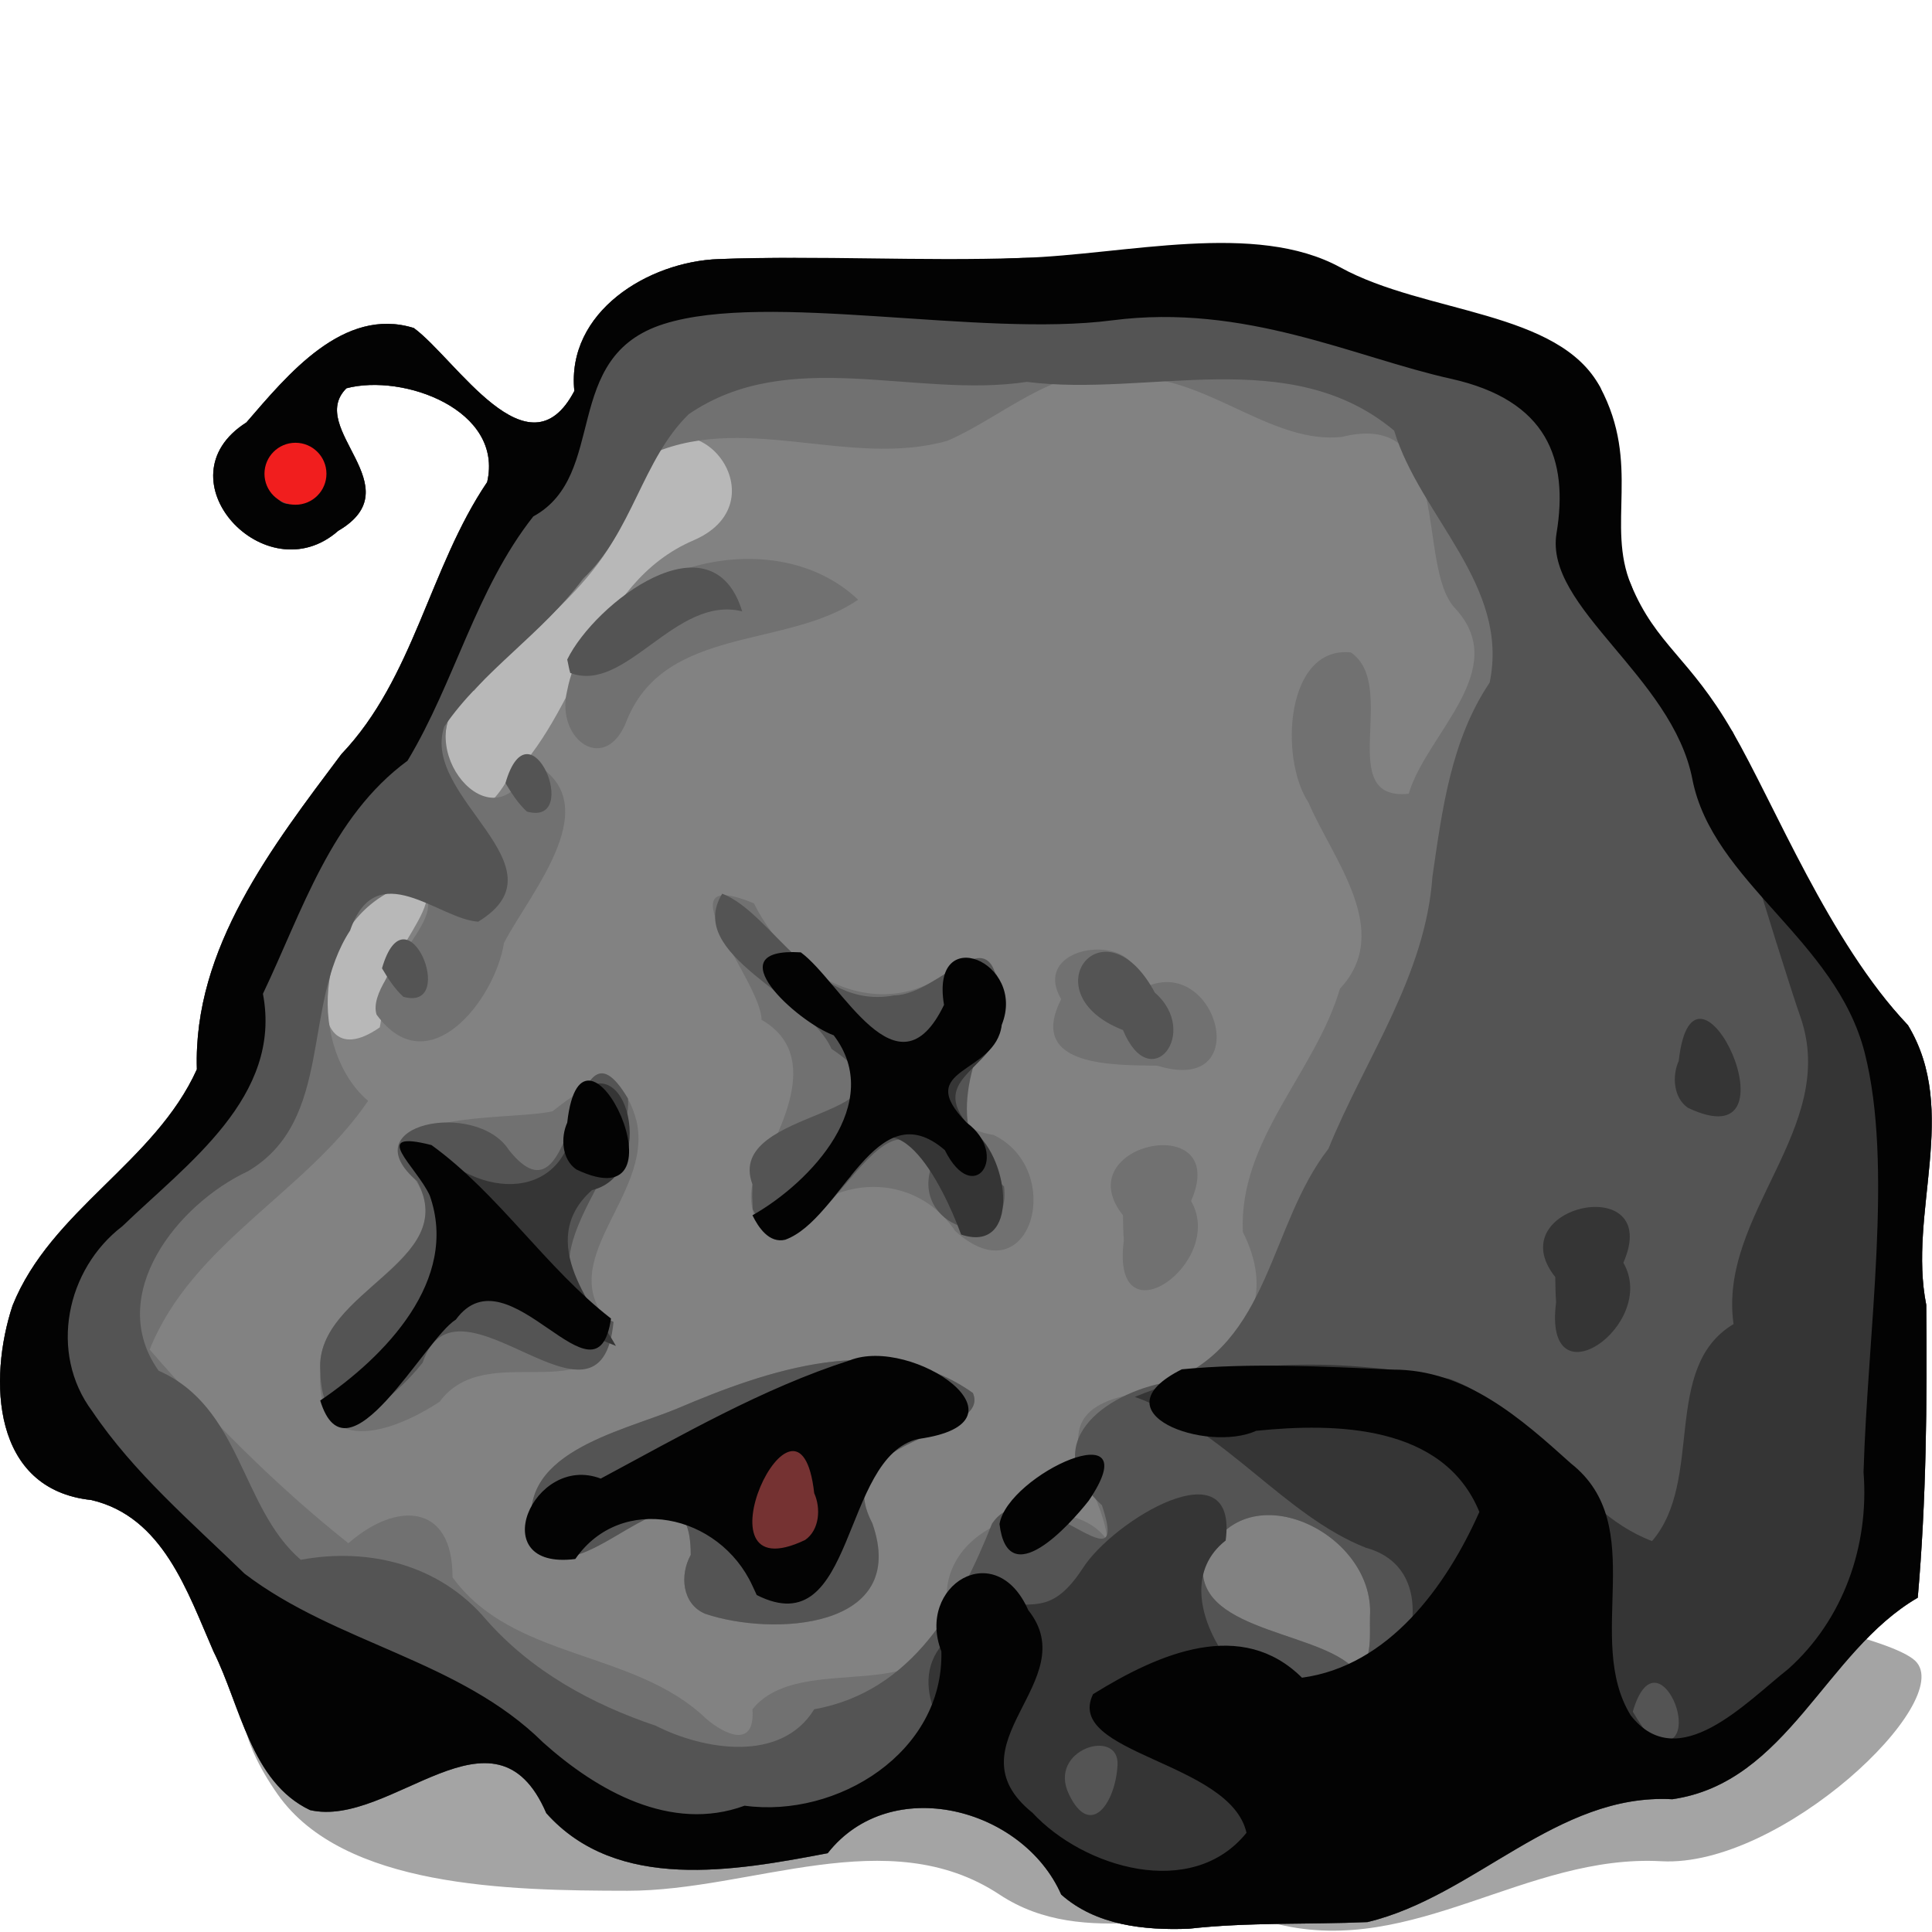
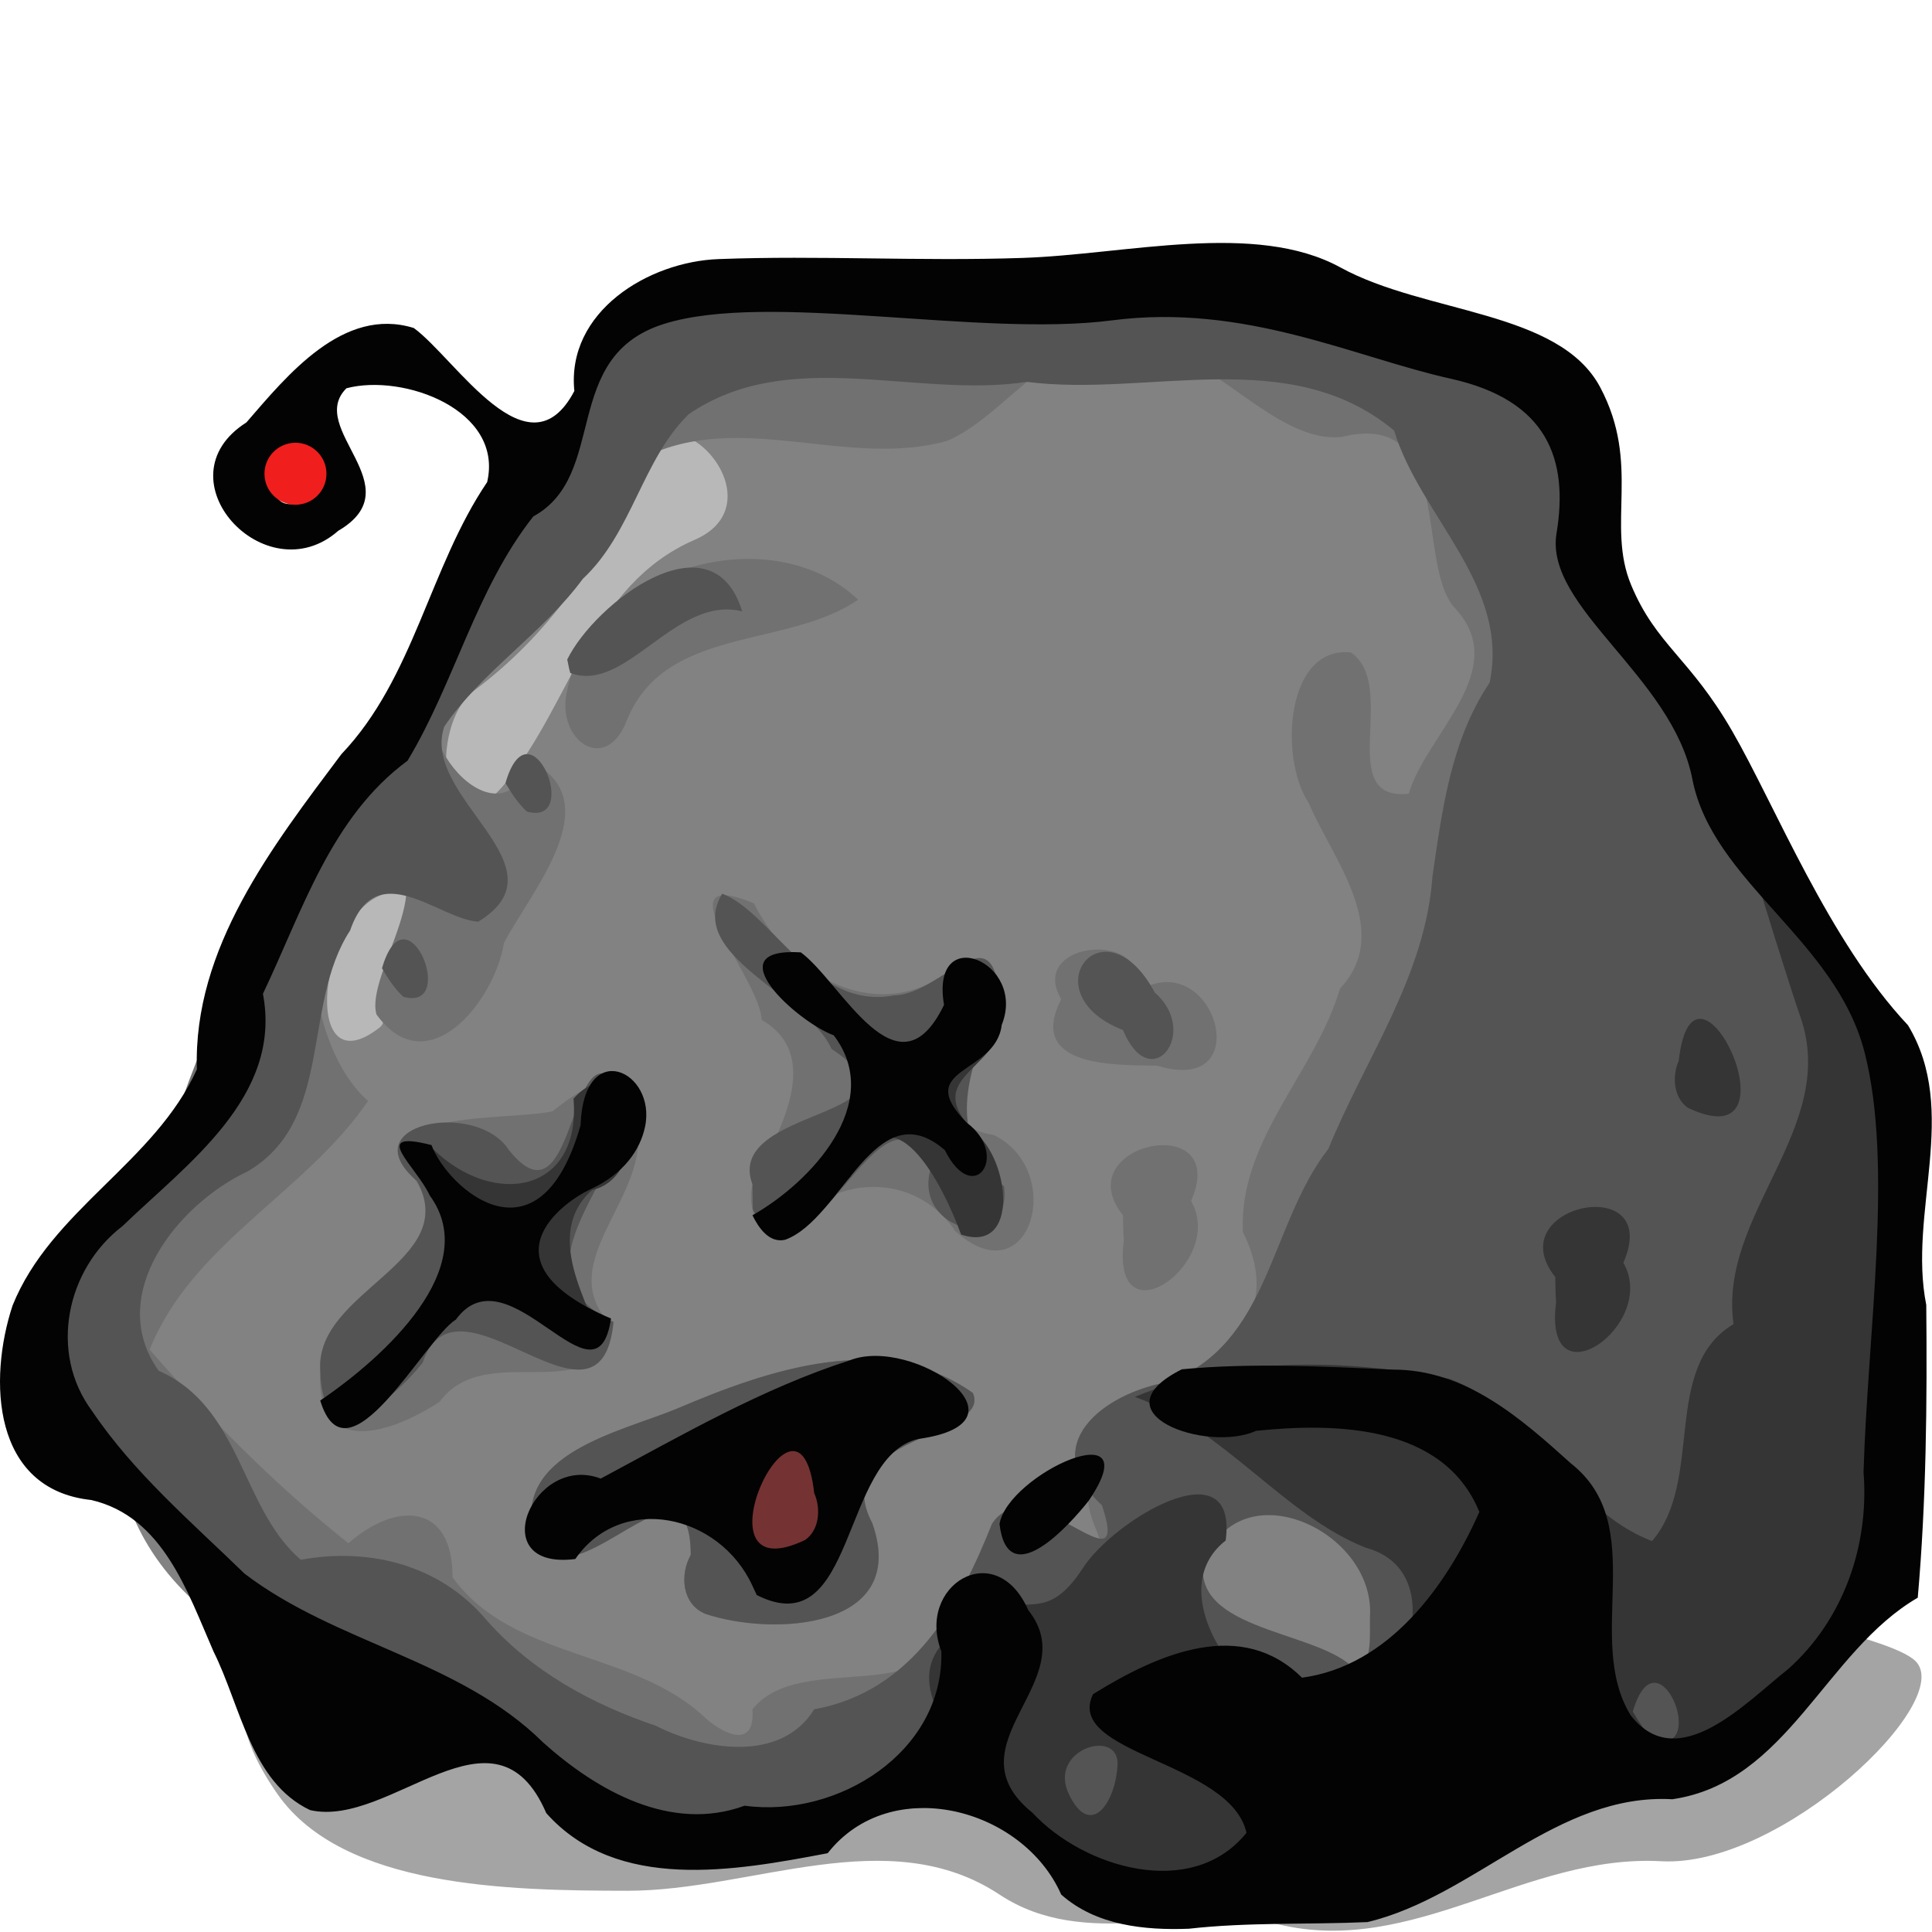
<svg xmlns="http://www.w3.org/2000/svg" width="32px" height="32px" id="svg14736">
  <defs id="defs14738" />
  <g id="layer1">
    <path id="path14782" d="M 16.555,31.38 C 14.708,30.159 12.453,31.319 10.394,31.317 C 8.41,31.315 5.688,31.264 4.602,29.724 C -0.651,22.271 30.238,26.069 31.724,27.51 C 32.409,28.174 29.497,30.937 27.518,30.828 C 25.28,30.704 23.421,32.411 21.173,31.873 C 19.689,31.517 17.985,32.326 16.555,31.38 z " style="fill:black;fill-opacity:0.359" />
    <path style="fill:#b8b8b8;fill-opacity:1" d="M 4.854,18.517 C 6.316,21.307 11.738,17.873 12.205,16.587 C 12.665,15.322 13.897,6.688 12.027,5.852 C 10.18,5.026 3.431,15.802 4.854,18.517 z " id="path5966" />
-     <path style="fill:#828282" d="M 17.046,29.906 C 15.127,28.794 14.579,30.132 12.519,29.803 C 10.535,30.129 7.437,28.664 5.629,27.938 C 5.515,26.784 3.779,27.258 3.73,26.284 C 3.462,24.633 1.866,24.948 1.12,23.668 C 0.663,22.274 1.022,21.252 2.068,20.246 C 2.761,19.427 3.742,18.581 3.824,17.397 C 4.133,16.034 4.4,15.045 5.25,13.918 C 6.163,12.537 7.378,11.406 7.751,9.735 C 8.769,8.668 8.095,7.819 9.377,7.281 C 10.027,6.397 9.855,5.449 11.208,5.266 C 12.672,4.937 14.092,4.965 15.575,4.829 C 17.769,4.796 19.971,4.735 22.158,4.966 C 23.229,6.326 25.162,5.212 26.102,6.726 C 26.522,7.767 26.097,8.966 26.615,10.002 C 26.928,10.964 27.674,11.687 28.291,12.434 C 29.07,14.208 29.079,15.246 30.299,16.754 C 31.12,18.327 30.239,20.107 30.563,21.765 C 30.587,23.562 30.588,25.365 30.385,27.153 C 28.844,28.075 28.66,29.254 26.67,29.399 C 24.444,29.021 23.619,31.273 21.397,30.622 C 19.887,30.379 18.404,30.96 17.046,29.906 z M 6.327,16.549 C 6.255,15.9 7.972,14.321 6.402,14.796 C 5.264,14.992 4.862,18.01 6.29,17.017 C 6.323,16.863 6.328,16.706 6.327,16.549 z M 8.372,12.97 C 9.642,11.801 9.783,9.67 11.504,8.942 C 12.996,8.283 11.437,6.328 10.512,7.725 C 10.453,9.405 8.839,10.293 7.853,11.438 C 6.893,11.745 7.471,14.431 8.372,12.97 z " id="path5964" />
-     <path style="fill:#717171" d="M 17.577,31.38 C 16.941,29.938 14.751,29.367 13.709,30.695 C 12.178,30.986 10.219,31.346 9.048,30.031 C 8.195,28.051 6.473,30.286 5.136,29.981 C 4.156,29.516 3.986,28.253 3.537,27.355 C 3.105,26.368 2.701,25.121 1.512,24.845 C -0.131,24.671 -0.197,22.851 0.208,21.624 C 0.843,20.042 2.565,19.255 3.261,17.711 C 3.197,15.704 4.515,14.014 5.654,12.492 C 6.858,11.229 7.11,9.403 8.069,7.985 C 8.345,6.79 6.681,6.182 5.738,6.431 C 5.067,7.1 6.849,8.062 5.602,8.792 C 4.399,9.851 2.62,7.924 4.081,6.997 C 4.759,6.214 5.686,5.07 6.854,5.433 C 7.552,5.944 8.751,7.927 9.513,6.476 C 9.38,5.165 10.736,4.332 11.907,4.291 C 13.582,4.228 15.26,4.363 16.938,4.272 C 18.694,4.247 20.454,4.246 22.202,4.43 C 23.274,5.791 25.564,4.9 26.504,6.414 C 26.923,7.454 26.499,8.653 27.017,9.69 C 27.333,10.649 28.069,11.376 28.695,12.117 C 29.487,13.835 30.292,15.587 31.602,16.981 C 32.463,18.405 31.599,20.083 31.905,21.614 C 31.92,23.231 31.906,24.851 31.764,26.463 C 30.231,27.353 29.605,29.526 27.699,29.801 C 25.785,29.696 24.432,31.409 22.649,31.836 C 21.679,31.879 20.674,31.835 19.69,31.946 C 18.954,31.974 18.151,31.891 17.577,31.38 z M 12.463,28.311 C 13.285,27.285 15.635,28.394 15.699,26.684 C 15.44,25.158 17.722,24.597 18.338,25.511 C 18.295,24.664 17.111,23.477 18.629,23.119 C 20.004,22.846 21.364,21.947 20.585,20.405 C 20.518,18.874 21.784,17.768 22.194,16.375 C 23.088,15.42 22.068,14.225 21.672,13.291 C 21.184,12.554 21.297,10.696 22.374,10.806 C 23.18,11.357 22.092,13.277 23.333,13.147 C 23.624,12.154 25.041,11.097 24.106,10.081 C 23.432,9.38 24.107,6.77 22.223,7.237 C 21.112,7.356 20.089,6.334 18.926,6.258 C 17.665,5.854 16.729,6.85 15.695,7.3 C 14.048,7.767 12.269,6.786 10.679,7.571 C 10.336,9.331 8.83,10.45 7.602,11.595 C 6.837,12.494 8.266,14.088 8.791,12.612 C 10.107,13.274 8.794,14.762 8.348,15.617 C 8.198,16.564 7.091,17.975 6.237,16.805 C 6.03,16.144 7.909,14.857 6.657,14.679 C 5.11,15.286 5.14,17.419 6.097,18.234 C 5.062,19.756 3.185,20.592 2.479,22.353 C 3.483,23.512 4.569,24.606 5.771,25.561 C 6.561,24.864 7.501,24.893 7.495,26.125 C 8.499,27.505 10.5,27.319 11.694,28.465 C 11.991,28.722 12.509,28.979 12.463,28.311 z M 11.441,25.754 C 11.437,23.762 9.422,26.765 8.85,25.448 C 8.472,24.078 10.263,23.722 11.205,23.335 C 12.706,22.694 14.637,22.02 16.114,23.072 C 16.434,23.816 13.682,23.777 14.448,25.229 C 15.07,26.996 12.786,27.105 11.679,26.729 C 11.293,26.566 11.257,26.082 11.441,25.754 z M 5.304,22.686 C 5.224,21.361 7.843,20.8 6.811,19.448 C 6.129,18.37 8.443,18.567 9.152,18.406 C 9.699,17.973 10.286,17.576 10.545,18.577 C 10.819,19.826 9.107,20.892 10.126,21.956 C 9.874,23.387 8.062,22.155 7.282,23.217 C 6.484,23.744 5.216,24.167 5.304,22.686 z M 18.6,20.129 C 17.65,18.933 20.397,18.365 19.728,19.892 C 20.319,20.918 18.391,22.267 18.614,20.545 C 18.603,20.407 18.603,20.268 18.6,20.129 z M 12.463,19.618 C 12.904,18.753 13.652,17.492 12.614,16.891 C 12.608,16.242 10.889,14.308 12.487,14.961 C 13.174,16.345 14.813,17.045 15.949,15.876 C 17.809,16.054 14.599,18.498 16.457,18.798 C 17.674,19.39 17.063,21.513 15.822,20.39 C 15.094,19.317 13.596,19.484 12.985,20.506 C 12.536,20.55 12.371,19.962 12.463,19.618 z M 17.577,16.549 C 16.993,15.559 19.15,15.388 18.792,16.453 C 20.091,15.562 20.883,18.181 19.169,17.651 C 18.479,17.639 16.997,17.686 17.577,16.549 z M 9.395,11.435 C 9.787,9.429 12.747,8.54 14.213,9.933 C 13.037,10.744 11.043,10.362 10.394,11.902 C 10.049,12.863 9.19,12.256 9.395,11.435 z M 22.691,26.777 C 22.784,25.327 20.454,24.283 19.924,25.947 C 19.847,27.062 22.006,27.02 22.489,27.713 C 22.738,27.474 22.683,27.085 22.691,26.777 z " id="path5962" />
-     <path style="fill:#545454" d="M 17.577,31.38 C 16.941,29.938 14.751,29.367 13.709,30.695 C 12.178,30.986 10.219,31.346 9.048,30.031 C 8.195,28.051 6.473,30.286 5.136,29.981 C 4.156,29.516 3.986,28.253 3.537,27.355 C 3.105,26.368 2.701,25.121 1.512,24.845 C -0.131,24.671 -0.197,22.851 0.208,21.624 C 0.843,20.042 2.565,19.255 3.261,17.711 C 3.197,15.704 4.515,14.014 5.654,12.492 C 6.858,11.229 7.11,9.403 8.069,7.985 C 8.345,6.79 6.681,6.182 5.738,6.431 C 5.067,7.1 6.849,8.062 5.602,8.792 C 4.399,9.851 2.62,7.924 4.081,6.997 C 4.759,6.214 5.686,5.07 6.854,5.433 C 7.552,5.944 8.751,7.927 9.513,6.476 C 9.38,5.165 10.736,4.332 11.907,4.291 C 13.582,4.228 15.26,4.363 16.938,4.272 C 18.694,4.247 20.454,4.246 22.202,4.43 C 23.274,5.791 25.564,4.9 26.504,6.414 C 26.923,7.454 26.499,8.653 27.017,9.69 C 27.333,10.649 28.069,11.376 28.695,12.117 C 29.487,13.835 30.292,15.587 31.602,16.981 C 32.463,18.405 31.599,20.083 31.905,21.614 C 31.92,23.231 31.906,24.851 31.764,26.463 C 30.231,27.353 29.605,29.526 27.699,29.801 C 25.785,29.696 24.432,31.409 22.649,31.836 C 21.679,31.879 20.674,31.835 19.69,31.946 C 18.954,31.974 18.151,31.891 17.577,31.38 z M 13.486,28.311 C 15.123,28.017 15.902,26.569 16.431,25.236 C 17.088,24.256 18.756,26.451 18.252,24.932 C 17.162,23.931 18.281,23.074 19.348,22.89 C 21.043,22.25 21.017,20.295 22.003,19.027 C 22.609,17.536 23.609,16.171 23.726,14.518 C 23.886,13.414 24.034,12.255 24.673,11.307 C 25.01,9.694 23.523,8.557 23.091,7.132 C 21.363,5.688 19.023,6.582 17.008,6.325 C 15.159,6.605 13.074,5.721 11.408,6.86 C 10.637,7.611 10.472,8.823 9.654,9.587 C 8.987,10.492 7.986,11.116 7.359,12.033 C 6.956,13.211 9.418,14.35 7.921,15.266 C 7.269,15.228 6.232,14.155 5.799,15.412 C 4.994,16.642 5.536,18.554 4.106,19.4 C 2.945,19.941 1.736,21.446 2.627,22.703 C 4.004,23.311 3.984,24.975 4.982,25.835 C 6.102,25.628 7.277,25.911 8.048,26.822 C 8.804,27.684 9.811,28.23 10.862,28.584 C 11.653,28.986 12.936,29.205 13.486,28.311 z M 11.441,25.754 C 11.437,23.762 9.422,26.765 8.85,25.448 C 8.472,24.078 10.263,23.722 11.205,23.335 C 12.706,22.694 14.637,22.02 16.114,23.072 C 16.434,23.816 13.682,23.777 14.448,25.229 C 15.07,26.996 12.786,27.105 11.679,26.729 C 11.293,26.566 11.257,26.082 11.441,25.754 z M 5.304,22.686 C 5.234,21.372 7.637,20.914 6.909,19.564 C 5.795,18.618 7.887,18.204 8.43,19.049 C 9.602,20.518 9.409,16.522 10.401,18.195 C 10.491,19.393 8.34,21.026 10.162,21.895 C 9.954,24.072 7.568,20.875 7,22.571 C 6.533,23.165 5.332,24.198 5.304,22.686 z M 12.463,19.618 C 11.975,18.313 15.522,18.531 13.772,17.373 C 13.384,16.485 11.338,15.825 11.962,14.802 C 12.79,15.119 13.49,16.738 14.806,16.487 C 15.597,16.479 16.482,15.044 16.549,16.574 C 16.06,17.629 15.608,18.774 16.63,19.651 C 16.768,20.805 15.108,20.389 15.415,19.358 C 14.624,17.483 13.372,21.753 12.468,20.031 L 12.459,19.821 L 12.463,19.618 L 12.463,19.618 z M 18.6,17.061 C 17.045,16.454 18.283,14.866 19.128,16.441 C 19.886,17.102 19.058,18.167 18.6,17.061 z M 6.327,16.038 C 6.732,14.642 7.602,16.767 6.681,16.51 C 6.534,16.376 6.427,16.207 6.327,16.038 z M 8.372,12.97 C 8.777,11.574 9.647,13.699 8.727,13.442 C 8.58,13.308 8.473,13.139 8.372,12.97 z M 9.395,10.924 C 9.854,9.985 11.796,8.5 12.293,10.126 C 11.184,9.851 10.369,11.497 9.445,11.146 C 9.423,11.075 9.413,10.997 9.395,10.924 z M 22.691,26.777 C 22.784,25.327 20.454,24.283 19.924,25.947 C 19.847,27.062 22.006,27.02 22.489,27.713 C 22.738,27.474 22.683,27.085 22.691,26.777 z " id="path5960" />
-     <path style="fill:#353535;fill-opacity:1;stroke:none;stroke-opacity:1;stroke-width:0.2;stroke-miterlimit:4;stroke-dasharray:none" d="M 29.013,14.269 C 29.142,14.734 29.704,16.522 29.822,16.847 C 30.458,18.684 28.455,20.114 28.713,21.931 C 27.513,22.649 28.231,24.516 27.363,25.525 C 25.968,24.996 25.413,23.34 24.002,22.837 C 22.295,22.513 20.429,22.451 18.797,23.137 C 20.275,23.665 21.266,25.101 22.624,25.636 C 24.19,26.063 23.084,28.622 21.918,28.46 C 20.802,28.551 19.119,26.441 20.301,25.516 C 20.509,23.931 18.438,25.181 17.933,25.977 C 17.304,26.941 16.96,26.334 16.319,26.763 C 13.705,27.843 17.252,30.453 18.368,31.656 C 21.154,32.389 22.327,29.812 27.074,29.377 C 28.98,29.102 29.695,27.375 31.228,26.485 C 31.716,23.361 32.055,20.128 31.267,17.048 C 30.525,16.115 29.905,15.06 29.013,14.269 z M 7.177,19.036 C 8.188,20.014 9.628,19.754 9.499,18.198 C 10.393,17.2 10.905,19.454 9.805,19.712 C 8.838,20.573 9.883,21.705 10.202,22.293 C 8.116,21.486 7.262,19.782 7.177,19.036 z M 25.76,21.152 C 24.81,19.956 27.557,19.388 26.888,20.915 C 27.479,21.94 25.551,23.29 25.774,21.568 C 25.763,21.43 25.763,21.291 25.76,21.152 z M 16.595,16.938 C 16.472,17.75 15.279,17.85 16.126,18.736 C 16.73,19.192 16.897,20.775 15.919,20.448 C 15.623,19.635 14.754,17.877 14.089,19.491 C 12.521,20.872 15.665,16.393 16.595,16.938 z M 27.805,17.572 C 28.055,15.339 29.885,19.268 27.956,18.348 C 27.716,18.182 27.693,17.818 27.805,17.572 z M 27.044,28.351 C 27.449,26.955 28.319,29.08 27.399,28.823 C 27.251,28.689 27.145,28.52 27.044,28.351 z M 18.51,29.233 C 18.478,29.856 18.064,30.466 17.705,29.719 C 17.345,28.972 18.542,28.61 18.51,29.233 z " id="path5954" />
+     <path style="fill:#828282" d="M 13.466,29.677 C 3.533,28.2 -1.023,26.543 3.824,17.397 C 5.294,14.081 6.737,9.886 9.377,7.281 C 11.712,3.558 19.012,4.722 22.915,5.471 C 26.642,9.025 27.096,19.268 25.533,21.695 C 23.295,21.571 26.928,28.382 24.68,27.844 C 20.829,29.712 17.843,29.211 13.466,29.677 z M 6.327,16.549 C 6.268,15.9 7.991,14.402 6.402,14.796 C 5.284,15.073 4.951,18.068 6.29,17.017 C 6.411,16.922 6.341,16.705 6.327,16.549 z M 8.372,12.97 C 9.461,11.651 9.789,9.683 11.504,8.942 C 13.002,8.296 11.002,6.189 10.512,7.725 C 10.019,9.266 9.021,10.567 7.853,11.438 C 7.075,12.019 7.289,14.282 8.372,12.97 z " id="path5964" />
+     <path style="fill:#717171;fill-opacity:1" d="M 14.214,29.432 C 6.39,29.459 7.235,28.412 2.144,24.087 C 1.592,17.162 7.318,9.79 12.475,5.554 C 18.204,5.232 22.043,3.841 25.872,8.687 C 24.805,20.913 18.464,29.418 14.214,29.432 z M 12.463,28.311 C 13.285,27.285 15.635,28.394 15.699,26.684 C 20.388,25.125 16.698,26.142 18.629,23.119 C 20.004,22.846 21.364,21.947 20.585,20.405 C 20.518,18.874 21.784,17.768 22.194,16.375 C 23.088,15.42 22.068,14.225 21.672,13.291 C 21.184,12.554 21.297,10.696 22.374,10.806 C 23.18,11.357 22.092,13.277 23.333,13.147 C 23.624,12.154 25.041,11.097 24.106,10.081 C 23.432,9.38 24.107,6.77 22.223,7.237 C 21.112,7.356 20.025,5.765 18.863,5.689 C 17.602,5.286 16.729,6.85 15.695,7.3 C 14.048,7.767 12.269,6.786 10.679,7.571 C 10.336,9.331 8.578,10.072 7.349,11.216 C 6.584,12.115 8.266,14.088 8.791,12.612 C 10.107,13.274 8.794,14.762 8.348,15.617 C 8.198,16.564 7.091,17.975 6.237,16.805 C 6.03,16.144 7.467,14.352 6.215,14.174 C 4.668,14.781 5.14,17.419 6.097,18.234 C 5.062,19.756 3.185,20.592 2.479,22.353 C 3.483,23.512 4.569,24.606 5.771,25.561 C 6.561,24.864 7.501,24.893 7.495,26.125 C 8.499,27.505 10.5,27.319 11.694,28.465 C 11.991,28.722 12.509,28.979 12.463,28.311 z M 11.441,25.754 C 11.437,23.762 9.422,26.765 8.85,25.448 C 8.472,24.078 10.263,23.722 11.205,23.335 C 12.706,22.694 14.637,22.02 16.114,23.072 C 16.434,23.816 13.682,23.777 14.448,25.229 C 15.07,26.996 12.786,27.105 11.679,26.729 C 11.293,26.566 11.257,26.082 11.441,25.754 z M 5.304,22.686 C 5.224,21.361 7.843,20.8 6.811,19.448 C 6.129,18.37 8.443,18.567 9.152,18.406 C 9.699,17.973 10.286,17.576 10.545,18.577 C 10.819,19.826 9.107,20.892 10.126,21.956 C 9.874,23.387 8.062,22.155 7.282,23.217 C 6.484,23.744 5.216,24.167 5.304,22.686 z M 18.6,20.129 C 17.65,18.933 20.397,18.365 19.728,19.892 C 20.319,20.918 18.391,22.267 18.614,20.545 C 18.603,20.407 18.603,20.268 18.6,20.129 z M 12.463,19.618 C 12.904,18.753 13.652,17.492 12.614,16.891 C 12.608,16.242 10.889,14.308 12.487,14.961 C 13.174,16.345 14.813,17.045 15.949,15.876 C 17.809,16.054 14.599,18.498 16.457,18.798 C 17.674,19.39 17.063,21.513 15.822,20.39 C 15.094,19.317 13.596,19.484 12.985,20.506 C 12.536,20.55 12.371,19.962 12.463,19.618 z M 17.577,16.549 C 16.993,15.559 19.15,15.388 18.792,16.453 C 20.091,15.562 20.883,18.181 19.169,17.651 C 18.479,17.639 16.997,17.686 17.577,16.549 z M 9.395,11.435 C 9.787,9.429 12.747,8.54 14.213,9.933 C 13.037,10.744 11.043,10.362 10.394,11.902 C 10.049,12.863 9.19,12.256 9.395,11.435 z " id="path5962" />
+     <path style="fill:#545454;fill-opacity:1" d="M 17.956,30.685 C 14.951,28.718 12.918,31.465 9.427,29.652 C 7.763,27.844 6.372,29.511 4.484,27.797 C 4.052,26.81 2.701,24.553 1.512,24.276 C -0.131,24.103 0.118,23.23 0.524,22.002 C 1.159,20.421 3.007,19.445 3.703,17.901 C 3.639,15.894 4.957,14.204 6.096,12.682 C 7.3,11.419 7.426,9.719 8.385,8.301 C 8.66,7.106 8.94,7.927 9.702,6.476 C 9.569,5.165 10.736,4.901 11.907,4.86 C 15.34,4.905 18.713,4.643 22.139,4.935 C 25.728,6.11 25.755,6.092 26.512,9.564 C 26.827,10.523 27.88,11.818 28.506,12.559 C 31.941,17.134 33.888,26.78 26.815,29.359 C 24.9,29.253 24.432,30.462 22.649,30.888 C 20.739,31.666 19.867,31.511 17.956,30.685 z M 13.486,28.311 C 15.123,28.017 15.902,26.569 16.431,25.236 C 17.088,24.256 18.756,26.451 18.252,24.932 C 17.162,23.931 18.281,23.074 19.348,22.89 C 21.043,22.25 21.017,20.295 22.003,19.027 C 22.609,17.536 23.609,16.171 23.726,14.518 C 23.886,13.414 24.034,12.255 24.673,11.307 C 25.01,9.694 23.523,8.557 23.091,7.132 C 21.363,5.688 19.023,6.582 17.008,6.325 C 15.159,6.605 13.074,5.721 11.408,6.86 C 10.637,7.611 10.472,8.823 9.654,9.587 C 8.987,10.492 7.986,11.116 7.359,12.033 C 6.956,13.211 9.418,14.35 7.921,15.266 C 7.269,15.228 6.232,14.155 5.799,15.412 C 4.994,16.642 5.536,18.554 4.106,19.4 C 2.945,19.941 1.736,21.446 2.627,22.703 C 4.004,23.311 3.984,24.975 4.982,25.835 C 6.102,25.628 7.277,25.911 8.048,26.822 C 8.804,27.684 9.811,28.23 10.862,28.584 C 11.653,28.986 12.936,29.205 13.486,28.311 z M 11.441,25.754 C 11.437,23.762 9.422,26.765 8.85,25.448 C 8.472,24.078 10.263,23.722 11.205,23.335 C 12.706,22.694 14.637,22.02 16.114,23.072 C 16.434,23.816 13.682,23.777 14.448,25.229 C 15.07,26.996 12.786,27.105 11.679,26.729 C 11.293,26.566 11.257,26.082 11.441,25.754 z M 5.304,22.686 C 5.234,21.372 7.637,20.914 6.909,19.564 C 5.795,18.618 7.887,18.204 8.43,19.049 C 9.602,20.518 9.409,16.522 10.401,18.195 C 10.491,19.393 8.34,21.026 10.162,21.895 C 9.954,24.072 7.568,20.875 7,22.571 C 6.533,23.165 5.332,24.198 5.304,22.686 z M 12.463,19.618 C 11.975,18.313 15.522,18.531 13.772,17.373 C 13.384,16.485 11.338,15.825 11.962,14.802 C 12.79,15.119 13.49,16.738 14.806,16.487 C 15.597,16.479 16.482,15.044 16.549,16.574 C 16.06,17.629 15.608,18.774 16.63,19.651 C 16.768,20.805 15.108,20.389 15.415,19.358 C 14.624,17.483 13.372,21.753 12.468,20.031 L 12.463,19.618 L 12.463,19.618 z M 18.6,17.061 C 17.045,16.454 18.283,14.866 19.128,16.441 C 19.886,17.102 19.058,18.167 18.6,17.061 z M 6.327,16.038 C 6.732,14.642 7.602,16.767 6.681,16.51 C 6.534,16.376 6.427,16.207 6.327,16.038 z M 8.372,12.97 C 8.777,11.574 9.647,13.699 8.727,13.442 C 8.58,13.308 8.473,13.139 8.372,12.97 z M 9.395,10.924 C 9.854,9.985 11.796,8.5 12.293,10.126 C 11.184,9.851 10.369,11.497 9.445,11.146 C 9.423,11.075 9.413,10.997 9.395,10.924 z M 22.691,26.777 C 22.784,25.327 20.454,24.283 19.924,25.947 C 19.847,27.062 22.006,27.02 22.489,27.713 C 22.738,27.474 22.683,27.085 22.691,26.777 z " id="path5960" />
+     <path style="fill:#353535;fill-opacity:1;stroke:none;stroke-opacity:1;stroke-width:0.2;stroke-miterlimit:4;stroke-dasharray:none" d="M 29.013,14.269 C 29.142,14.734 29.704,16.522 29.822,16.847 C 30.458,18.684 28.455,20.114 28.713,21.931 C 27.513,22.649 28.231,24.516 27.363,25.525 C 25.968,24.996 25.413,23.34 24.002,22.837 C 22.295,22.513 20.429,22.451 18.797,23.137 C 20.275,23.665 21.266,25.101 22.624,25.636 C 24.19,26.063 23.084,28.622 21.918,28.46 C 20.802,28.551 19.119,26.441 20.301,25.516 C 20.509,23.931 18.438,25.181 17.933,25.977 C 17.304,26.941 16.96,26.334 16.319,26.763 C 13.705,27.843 17.316,30.137 18.431,31.34 C 21.217,32.073 22.327,29.812 27.074,29.377 C 28.98,29.102 29.695,27.375 31.228,26.485 C 31.716,23.361 32.055,20.128 31.267,17.048 C 30.525,16.115 29.905,15.06 29.013,14.269 z M 7.177,19.036 C 8.188,20.014 9.628,19.754 9.499,18.198 C 10.393,17.2 10.905,19.454 9.805,19.712 C 8.838,20.573 10.133,22.056 9.727,22.005 C 8.366,21.836 7.262,19.782 7.177,19.036 z M 25.76,21.152 C 24.81,19.956 27.557,19.388 26.888,20.915 C 27.479,21.94 25.551,23.29 25.774,21.568 C 25.763,21.43 25.763,21.291 25.76,21.152 z M 16.595,16.938 C 16.472,17.75 15.279,17.85 16.126,18.736 C 16.73,19.192 16.897,20.775 15.919,20.448 C 15.623,19.635 14.754,17.877 14.089,19.491 C 12.521,20.872 15.665,16.393 16.595,16.938 z M 27.805,17.572 C 28.055,15.339 29.885,19.268 27.956,18.348 C 27.716,18.182 27.693,17.818 27.805,17.572 z M 27.044,28.351 C 27.449,26.955 28.319,29.08 27.399,28.823 C 27.251,28.689 27.145,28.52 27.044,28.351 z M 18.51,29.233 C 18.478,29.856 18.064,30.466 17.705,29.719 C 17.345,28.972 18.542,28.61 18.51,29.233 z " id="path5954" />
    <path style="fill:#753232" d="M 13.79,24.687 C 13.819,26.021 13.165,26.471 12.528,25.822 C 11.875,25.158 11.694,23.942 12.937,23.503 C 14.181,23.064 13.761,23.354 13.79,24.687 z " id="path5958" />
-     <path style="fill:#030303" d="M 17.577,31.38 C 16.941,29.938 14.751,29.367 13.709,30.695 C 12.178,30.986 10.219,31.346 9.048,30.031 C 8.195,28.051 6.473,30.286 5.136,29.981 C 4.156,29.516 3.986,28.253 3.537,27.355 C 3.105,26.368 2.701,25.121 1.512,24.845 C -0.131,24.671 -0.197,22.851 0.208,21.624 C 0.843,20.042 2.565,19.255 3.261,17.711 C 3.197,15.704 4.515,14.014 5.654,12.492 C 6.858,11.229 7.11,9.403 8.069,7.985 C 8.345,6.79 6.681,6.182 5.738,6.431 C 5.067,7.1 6.849,8.062 5.602,8.792 C 4.399,9.851 2.62,7.924 4.081,6.997 C 4.759,6.214 5.686,5.07 6.854,5.433 C 7.552,5.944 8.751,7.927 9.513,6.476 C 9.38,5.165 10.736,4.332 11.907,4.291 C 13.582,4.228 15.222,4.33 16.938,4.272 C 18.655,4.215 20.792,3.657 22.202,4.43 C 23.612,5.202 25.824,5.136 26.504,6.414 C 27.183,7.691 26.6,8.692 27.017,9.69 C 27.434,10.688 27.986,10.887 28.695,12.117 C 29.404,13.346 30.292,15.587 31.602,16.981 C 32.463,18.405 31.599,20.083 31.905,21.614 C 31.92,23.231 31.906,24.851 31.764,26.463 C 30.231,27.353 29.605,29.526 27.699,29.801 C 25.785,29.696 24.432,31.409 22.649,31.836 C 21.679,31.879 20.674,31.835 19.69,31.946 C 18.954,31.974 18.151,31.891 17.577,31.38 z M 20.646,30.357 C 20.38,29.17 17.623,29.054 18.104,28.061 C 19.212,27.372 20.568,26.799 21.565,27.788 C 23.001,27.594 23.956,26.274 24.503,25.042 C 23.911,23.596 22.125,23.563 20.806,23.699 C 19.989,24.07 18.125,23.408 19.575,22.68 C 20.716,22.57 21.905,22.633 23.063,22.685 C 24.281,22.679 25.199,23.501 26.022,24.241 C 27.33,25.274 26.23,27.145 27.01,28.412 C 27.794,29.418 28.931,28.184 29.619,27.644 C 30.535,26.825 30.962,25.597 30.866,24.384 C 30.934,22.068 31.363,19.312 30.885,17.436 C 30.408,15.56 28.363,14.61 28.031,12.906 C 27.7,11.201 25.577,10.059 25.781,8.833 C 25.984,7.607 25.63,6.629 24.034,6.274 C 22.437,5.919 20.624,5.02 18.42,5.306 C 16.216,5.592 12.724,4.822 10.998,5.365 C 9.272,5.907 10.088,7.866 8.833,8.554 C 7.882,9.76 7.534,11.297 6.75,12.6 C 5.481,13.533 5.005,15.098 4.355,16.46 C 4.68,18.164 3.095,19.278 2.027,20.31 C 1.095,21.022 0.806,22.408 1.526,23.372 C 2.216,24.397 3.174,25.212 4.051,26.065 C 5.574,27.226 7.614,27.492 8.997,28.862 C 9.886,29.658 11.112,30.357 12.333,29.908 C 13.87,30.118 15.634,29.024 15.592,27.352 C 15.17,26.265 16.49,25.441 17.032,26.67 C 17.97,27.846 15.691,28.888 17.101,30.025 C 17.948,30.938 19.743,31.477 20.646,30.357 z M 12.463,26.266 C 11.914,25.069 10.286,24.726 9.529,25.822 C 8.001,26.018 8.828,24.061 9.95,24.49 C 11.288,23.774 12.626,22.997 14.073,22.532 C 15.113,22.119 17.207,23.559 15.208,23.834 C 13.921,24.128 14.185,27.254 12.534,26.419 C 12.511,26.368 12.487,26.317 12.463,26.266 z M 13.486,24.732 C 13.236,22.498 11.406,26.427 13.335,25.507 C 13.575,25.342 13.598,24.978 13.486,24.732 z M 16.555,25.243 C 16.694,24.413 19.062,23.344 18.032,24.857 C 17.72,25.254 16.694,26.398 16.555,25.243 z M 5.304,23.197 C 6.372,22.474 7.613,21.205 7.118,19.801 C 6.892,19.31 6.102,18.7 7.147,18.966 C 8.259,19.771 9.045,21.006 10.12,21.839 C 9.885,23.447 8.427,20.659 7.55,21.857 C 7.035,22.174 5.75,24.66 5.304,23.197 z M 12.463,20.129 C 13.433,19.58 14.661,18.266 13.809,17.148 C 13.203,16.925 11.832,15.685 13.264,15.774 C 13.933,16.264 14.864,18.242 15.636,16.644 C 15.402,15.262 17.012,15.931 16.592,16.975 C 16.493,17.806 15.104,17.671 16.012,18.595 C 16.732,19.13 16.129,20.011 15.649,19.049 C 14.499,18.057 13.948,20.189 13.006,20.534 C 12.739,20.597 12.562,20.331 12.463,20.129 z M 9.395,18.595 C 9.645,16.361 11.475,20.29 9.546,19.37 C 9.306,19.205 9.283,18.841 9.395,18.595 z M 5.304,7.856 C 4.899,6.46 4.029,8.585 4.949,8.328 C 5.096,8.194 5.203,8.025 5.304,7.856 z " id="path5952" />
+     <path style="fill:#030303;stroke:none;stroke-opacity:1;stroke-width:0.2;stroke-miterlimit:4;stroke-dasharray:none" d="M 10.12,21.839 C 7.934,20.904 9.322,19.91 9.78,19.698 C 10.337,19.441 10.604,19.042 10.684,18.663 C 10.878,17.738 9.666,17.17 9.616,18.639 C 8.93,21.04 7.413,19.682 7.147,18.966 C 6.102,18.7 6.892,19.31 7.118,19.801 C 7.988,20.99 6.376,22.471 5.304,23.197 C 5.75,24.66 7.035,22.174 7.55,21.857 C 8.427,20.659 9.885,23.447 10.12,21.839 z M 17.577,31.38 C 16.941,29.938 14.751,29.367 13.709,30.695 C 12.178,30.986 10.219,31.346 9.048,30.031 C 8.195,28.051 6.473,30.286 5.136,29.981 C 4.156,29.516 3.986,28.253 3.537,27.355 C 3.105,26.368 2.701,25.121 1.512,24.845 C -0.131,24.671 -0.197,22.851 0.208,21.624 C 0.843,20.042 2.565,19.255 3.261,17.711 C 3.197,15.704 4.515,14.014 5.654,12.492 C 6.858,11.229 7.11,9.403 8.069,7.985 C 8.345,6.79 6.681,6.182 5.738,6.431 C 5.067,7.1 6.849,8.062 5.602,8.792 C 4.399,9.851 2.62,7.924 4.081,6.997 C 4.759,6.214 5.686,5.07 6.854,5.433 C 7.552,5.944 8.751,7.927 9.513,6.476 C 9.38,5.165 10.736,4.332 11.907,4.291 C 13.582,4.228 15.222,4.33 16.938,4.272 C 18.655,4.215 20.792,3.657 22.202,4.43 C 23.612,5.202 25.824,5.136 26.504,6.414 C 27.183,7.691 26.6,8.692 27.017,9.69 C 27.434,10.688 27.986,10.887 28.695,12.117 C 29.404,13.346 30.292,15.587 31.602,16.981 C 32.463,18.405 31.599,20.083 31.905,21.614 C 31.92,23.231 31.906,24.851 31.764,26.463 C 30.231,27.353 29.605,29.526 27.699,29.801 C 25.785,29.696 24.432,31.409 22.649,31.836 C 21.679,31.879 20.674,31.835 19.69,31.946 C 18.954,31.974 18.151,31.891 17.577,31.38 z M 20.646,30.357 C 20.38,29.17 17.623,29.054 18.104,28.061 C 19.212,27.372 20.568,26.799 21.565,27.788 C 23.001,27.594 23.956,26.274 24.503,25.042 C 23.911,23.596 22.125,23.563 20.806,23.699 C 19.989,24.07 18.125,23.408 19.575,22.68 C 20.716,22.57 21.905,22.633 23.063,22.685 C 24.281,22.679 25.199,23.501 26.022,24.241 C 27.33,25.274 26.23,27.145 27.01,28.412 C 27.794,29.418 28.931,28.184 29.619,27.644 C 30.535,26.825 30.962,25.597 30.866,24.384 C 30.934,22.068 31.363,19.312 30.885,17.436 C 30.408,15.56 28.363,14.61 28.031,12.906 C 27.7,11.201 25.577,10.059 25.781,8.833 C 25.984,7.607 25.63,6.629 24.034,6.274 C 22.437,5.919 20.624,5.02 18.42,5.306 C 16.216,5.592 12.724,4.822 10.998,5.365 C 9.272,5.907 10.088,7.866 8.833,8.554 C 7.882,9.76 7.534,11.297 6.75,12.6 C 5.481,13.533 5.005,15.098 4.355,16.46 C 4.68,18.164 3.095,19.278 2.027,20.31 C 1.095,21.022 0.806,22.408 1.526,23.372 C 2.216,24.397 3.174,25.212 4.051,26.065 C 5.574,27.226 7.614,27.492 8.997,28.862 C 9.886,29.658 11.112,30.357 12.333,29.908 C 13.87,30.118 15.634,29.024 15.592,27.352 C 15.17,26.265 16.49,25.441 17.032,26.67 C 17.97,27.846 15.691,28.888 17.101,30.025 C 17.948,30.938 19.743,31.477 20.646,30.357 z M 12.463,26.266 C 11.914,25.069 10.286,24.726 9.529,25.822 C 8.001,26.018 8.828,24.061 9.95,24.49 C 11.288,23.774 12.626,22.997 14.073,22.532 C 15.113,22.119 17.207,23.559 15.208,23.834 C 13.921,24.128 14.185,27.254 12.534,26.419 C 12.511,26.368 12.487,26.317 12.463,26.266 z M 13.486,24.732 C 13.236,22.498 11.406,26.427 13.335,25.507 C 13.575,25.342 13.598,24.978 13.486,24.732 z M 16.555,25.243 C 16.694,24.413 19.062,23.344 18.032,24.857 C 17.72,25.254 16.694,26.398 16.555,25.243 z M 12.463,20.129 C 13.433,19.58 14.661,18.266 13.809,17.148 C 13.203,16.925 11.832,15.685 13.264,15.774 C 13.933,16.264 14.864,18.242 15.636,16.644 C 15.402,15.262 17.012,15.931 16.592,16.975 C 16.493,17.806 15.104,17.671 16.012,18.595 C 16.732,19.13 16.129,20.011 15.649,19.049 C 14.499,18.057 13.948,20.189 13.006,20.534 C 12.739,20.597 12.562,20.331 12.463,20.129 z M 5.304,7.856 C 4.899,6.46 4.029,8.585 4.949,8.328 C 5.096,8.194 5.203,8.025 5.304,7.856 z " id="path5952" />
    <path transform="matrix(1.068198,0,0,1.068198,-352.5835,-265.0179)" d="M 335.135 255.444 A 0.48 0.48 0 1 1  334.174,255.444 A 0.48 0.48 0 1 1  335.135 255.444 z" id="path2406" style="fill:#f11e1e;fill-opacity:1;fill-rule:evenodd;stroke:none;stroke-width:3.862;stroke-linejoin:round;stroke-miterlimit:4;stroke-dashoffset:0;stroke-opacity:1" />
  </g>
</svg>
